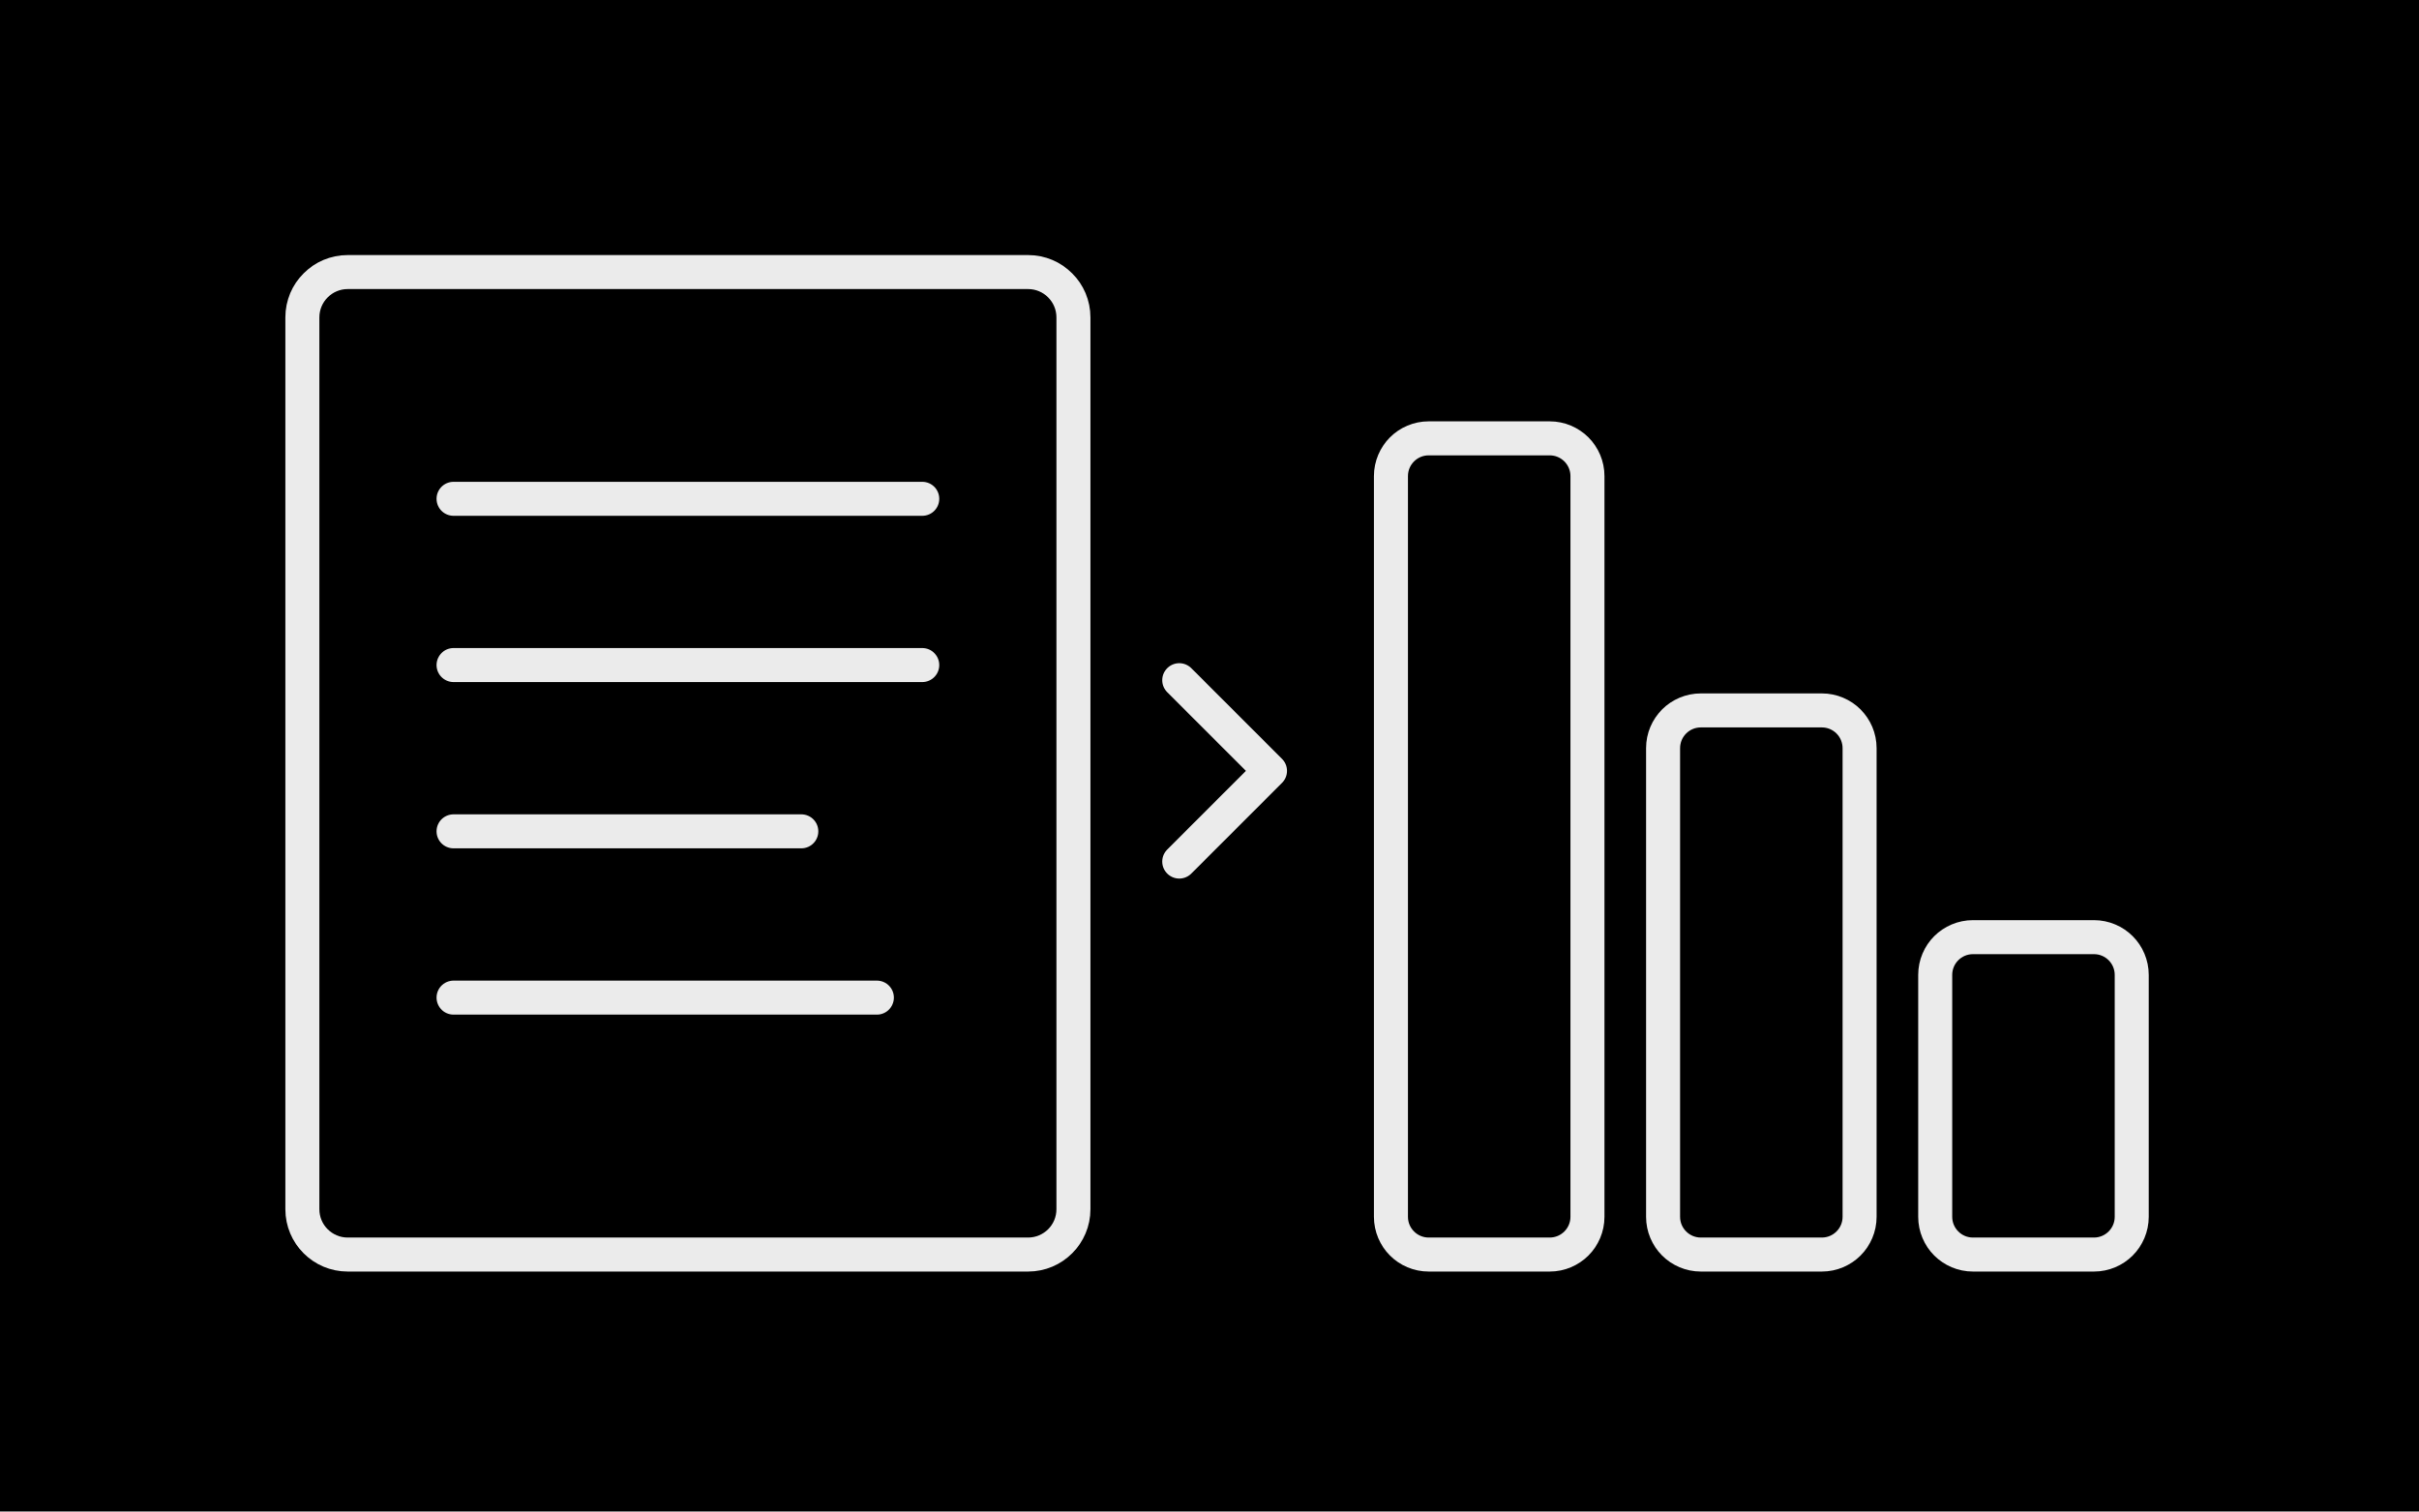
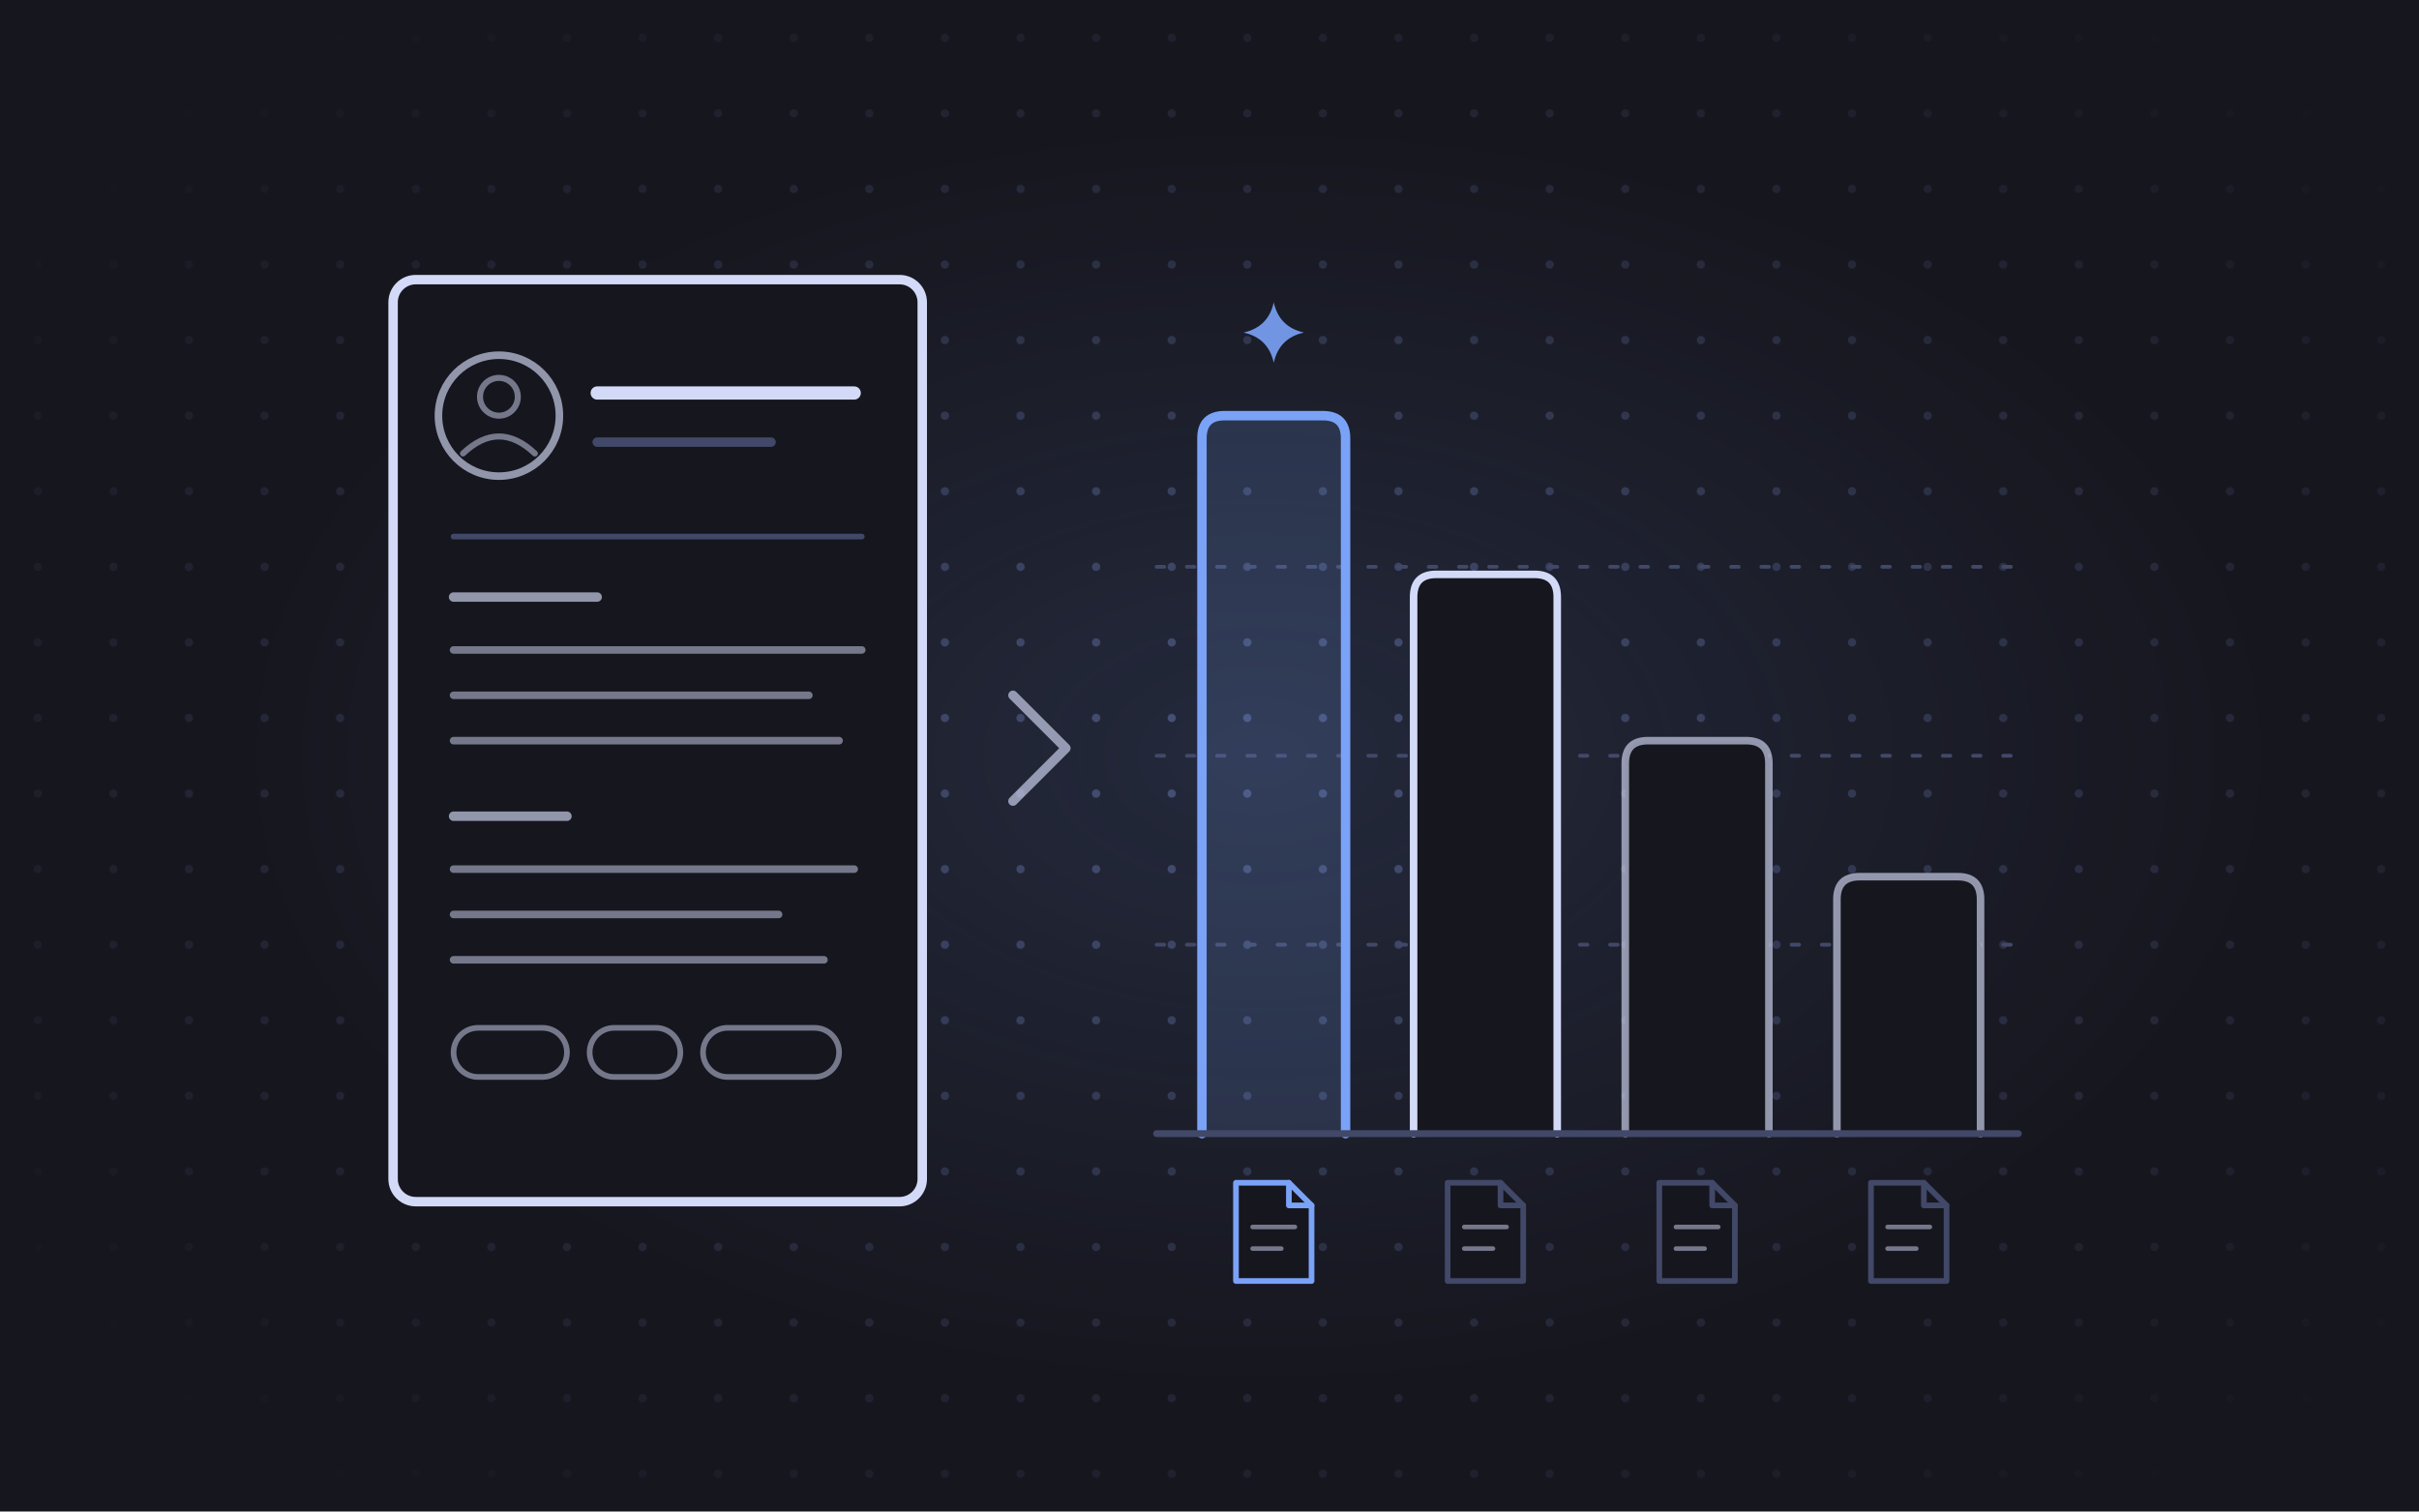
- <svg xmlns="http://www.w3.org/2000/svg" viewBox="0 0 320 200">
-   <rect width="320" height="200" fill="#000000" />
-   <g fill="none" stroke="#EBEBEB" stroke-width="4.5" stroke-linecap="round" stroke-linejoin="round">
-     <rect x="40" y="36" width="102" height="130" rx="6" />
-     <line x1="60" y1="66" x2="122" y2="66" />
-     <line x1="60" y1="88" x2="122" y2="88" />
-     <line x1="60" y1="110" x2="106" y2="110" />
-     <line x1="60" y1="132" x2="116" y2="132" />
-     <polyline points="156,90 168,102 156,114" />
-     <rect x="184" y="58" width="26" height="108" rx="5" />
-     <rect x="220" y="94" width="26" height="72" rx="5" />
-     <rect x="256" y="124" width="26" height="42" rx="5" />
+ <svg xmlns="http://www.w3.org/2000/svg" viewBox="0 0 640 400" width="640" height="400">
+   <defs>
+     <pattern id="dots" width="20" height="20" patternUnits="userSpaceOnUse">
+       <circle cx="10" cy="10" r="1.1" fill="#414868" />
+     </pattern>
+     <radialGradient id="dotFade" cx="0.52" cy="0.5" r="0.62">
+       <stop offset="0" stop-color="#fff" stop-opacity="0.95" />
+       <stop offset="1" stop-color="#fff" stop-opacity="0" />
+     </radialGradient>
+     <mask id="dotMask">
+       <rect width="640" height="400" fill="url(#dotFade)" />
+     </mask>
+     <radialGradient id="glow" cx="0.52" cy="0.5" r="0.42">
+       <stop offset="0" stop-color="#7aa2f7" stop-opacity="0.14" />
+       <stop offset="1" stop-color="#7aa2f7" stop-opacity="0" />
+     </radialGradient>
+   </defs>
+   <rect width="640" height="400" fill="#16161e" />
+   <rect width="640" height="400" fill="url(#dots)" mask="url(#dotMask)" />
+   <rect width="640" height="400" fill="url(#glow)" />
+   <g fill="none" stroke-linecap="round" stroke-linejoin="round">
+     <rect x="104" y="74" width="140" height="244" rx="6" fill="#16161e" stroke="#d3daf8" stroke-width="2.5" />
+     <circle cx="132" cy="110" r="16" stroke="#c3c8e2" stroke-width="2" stroke-opacity="0.72" />
+     <circle cx="132" cy="105" r="5" stroke="#c3c8e2" stroke-width="1.6" stroke-opacity="0.55" />
+     <path d="M122.5 120 Q132 111 141.5 120" stroke="#c3c8e2" stroke-width="1.6" stroke-opacity="0.55" />
+     <path d="M158 104 H226" stroke="#d3daf8" stroke-width="3.5" />
+     <path d="M158 117 H204" stroke="#414868" stroke-width="2.5" />
+     <path d="M120 142 H228" stroke="#414868" stroke-width="1.5" />
+     <path d="M120 158 H158" stroke="#c3c8e2" stroke-width="2.5" stroke-opacity="0.72" />
+     <path d="M120 172 H228 M120 184 H214 M120 196 H222" stroke="#c3c8e2" stroke-width="2" stroke-opacity="0.55" />
+     <path d="M120 216 H150" stroke="#c3c8e2" stroke-width="2.5" stroke-opacity="0.72" />
+     <path d="M120 230 H226 M120 242 H206 M120 254 H218" stroke="#c3c8e2" stroke-width="2" stroke-opacity="0.55" />
+     <rect x="120" y="272" width="30" height="13" rx="6.5" stroke="#c3c8e2" stroke-width="1.5" stroke-opacity="0.55" />
+     <rect x="156" y="272" width="24" height="13" rx="6.5" stroke="#c3c8e2" stroke-width="1.5" stroke-opacity="0.55" />
+     <rect x="186" y="272" width="36" height="13" rx="6.5" stroke="#c3c8e2" stroke-width="1.5" stroke-opacity="0.55" />
+     <path d="M268 184 L282 198 L268 212" stroke="#c3c8e2" stroke-width="2.5" stroke-opacity="0.72" />
+     <path d="M306 150 H534 M306 200 H534 M306 250 H534" stroke="#414868" stroke-width="1" stroke-dasharray="2 6" />
+     <path d="M318 300 V116 Q318 110 324 110 H350 Q356 110 356 116 V300" fill="#7aa2f7" fill-opacity="0.16" stroke="#7aa2f7" stroke-width="2.5" />
+     <path d="M374 300 V158 Q374 152 380 152 H406 Q412 152 412 158 V300" fill="#16161e" stroke="#d3daf8" stroke-width="2" />
+     <path d="M430 300 V202 Q430 196 436 196 H462 Q468 196 468 202 V300" fill="#16161e" stroke="#c3c8e2" stroke-width="2" stroke-opacity="0.72" />
+     <path d="M486 300 V238 Q486 232 492 232 H518 Q524 232 524 238 V300" fill="#16161e" stroke="#c3c8e2" stroke-width="2" stroke-opacity="0.72" />
+     <path d="M306 300 H534" stroke="#414868" stroke-width="1.8" />
+     <path d="M327 313 H341 L347 319 V339 H327 Z" fill="#16161e" stroke="#7aa2f7" stroke-width="1.5" />
+     <path d="M341 313 V319 H347" stroke="#7aa2f7" stroke-width="1.5" />
+     <path d="M331.4 324.7 H342.6" stroke="#c3c8e2" stroke-width="1.2" stroke-opacity="0.55" />
+     <path d="M331.4 330.42 H339" stroke="#c3c8e2" stroke-width="1.2" stroke-opacity="0.55" />
+     <path d="M383 313 H397 L403 319 V339 H383 Z" fill="#16161e" stroke="#414868" stroke-width="1.5" />
+     <path d="M397 313 V319 H403" stroke="#414868" stroke-width="1.5" />
+     <path d="M387.4 324.7 H398.6" stroke="#c3c8e2" stroke-width="1.2" stroke-opacity="0.55" />
+     <path d="M387.4 330.42 H395" stroke="#c3c8e2" stroke-width="1.2" stroke-opacity="0.55" />
+     <path d="M439 313 H453 L459 319 V339 H439 Z" fill="#16161e" stroke="#414868" stroke-width="1.5" />
+     <path d="M453 313 V319 H459" stroke="#414868" stroke-width="1.5" />
+     <path d="M443.4 324.7 H454.6" stroke="#c3c8e2" stroke-width="1.2" stroke-opacity="0.55" />
+     <path d="M443.4 330.42 H451" stroke="#c3c8e2" stroke-width="1.2" stroke-opacity="0.55" />
+     <path d="M495 313 H509 L515 319 V339 H495 Z" fill="#16161e" stroke="#414868" stroke-width="1.5" />
+     <path d="M509 313 V319 H515" stroke="#414868" stroke-width="1.5" />
+     <path d="M499.4 324.7 H510.6" stroke="#c3c8e2" stroke-width="1.2" stroke-opacity="0.55" />
+     <path d="M499.4 330.42 H507" stroke="#c3c8e2" stroke-width="1.2" stroke-opacity="0.55" />
+     <path d="M337 80 Q338.44 86.56 345 88 Q338.44 89.44 337 96 Q335.56 89.44 329 88 Q335.56 86.56 337 80 Z" fill="#7aa2f7" fill-opacity="0.9" />
  </g>
</svg>
